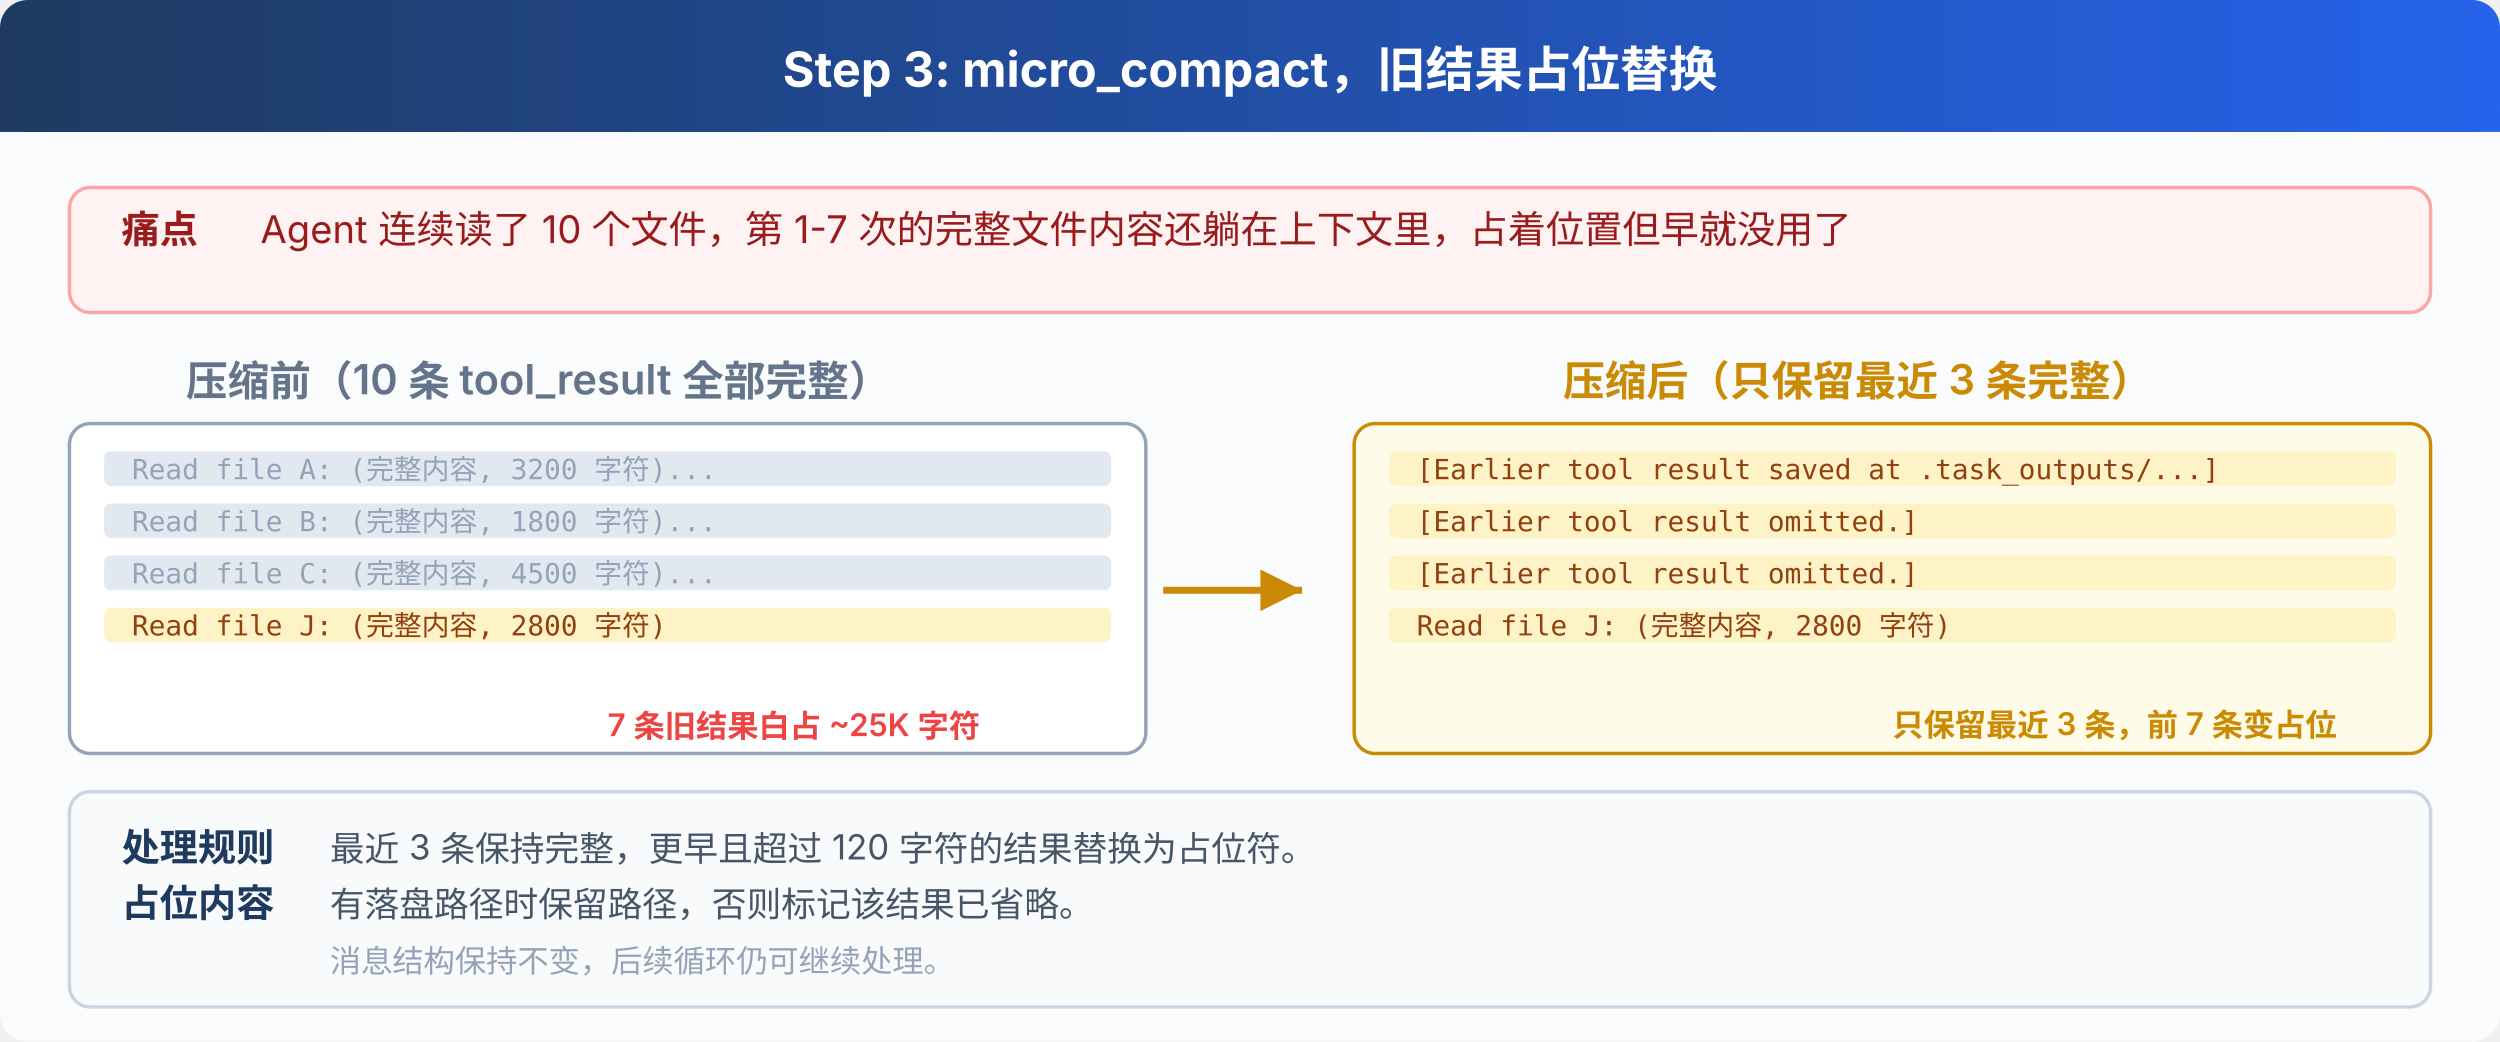
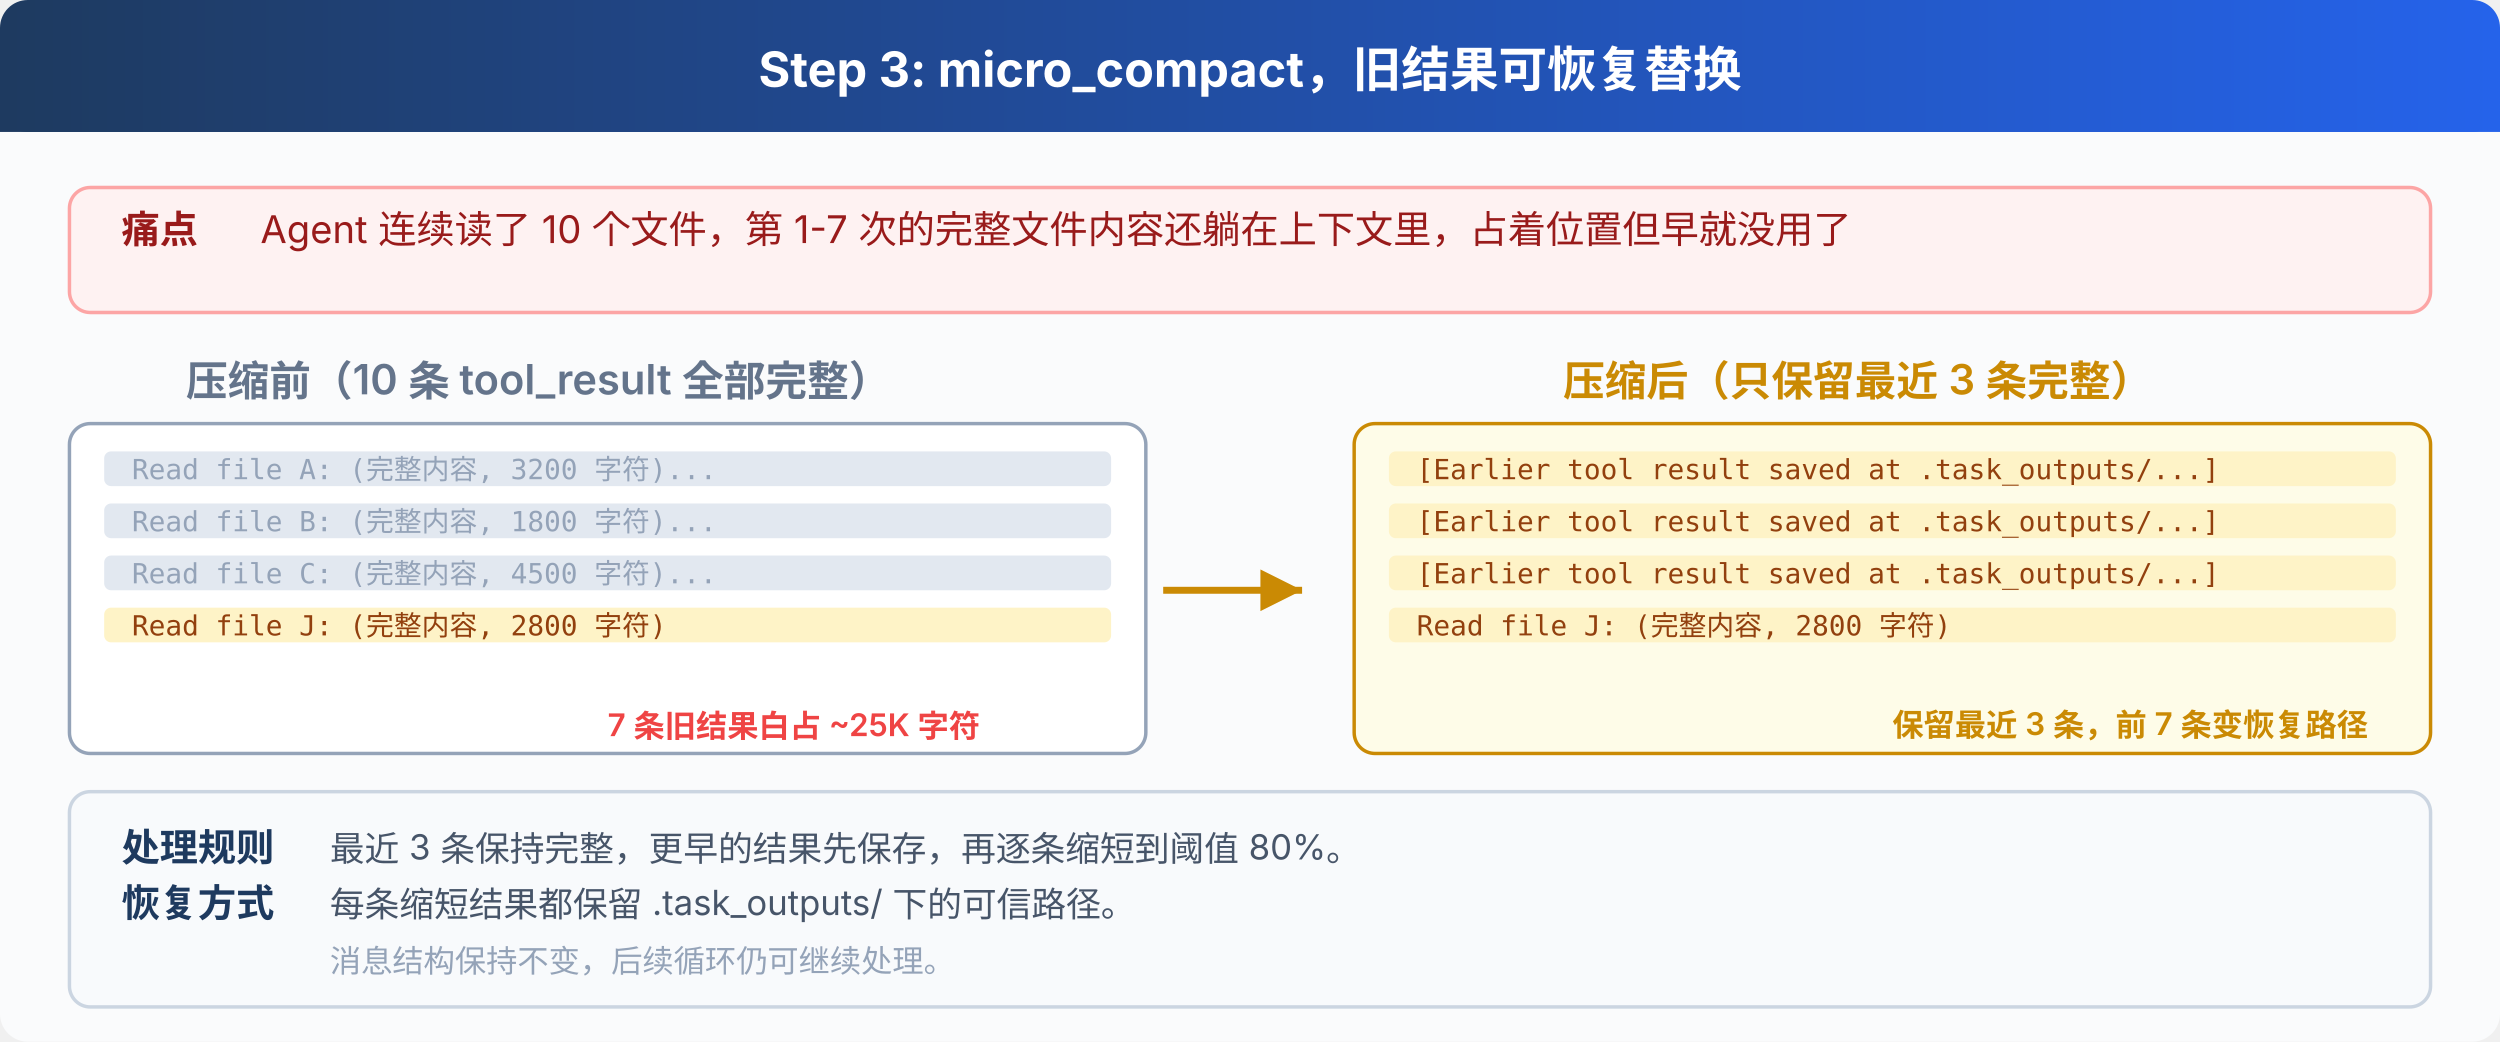
<svg xmlns="http://www.w3.org/2000/svg" viewBox="0 0 720 300" font-family="system-ui, -apple-system, sans-serif">
  <defs>
    <linearGradient id="header" x1="0" y1="0" x2="1" y2="0">
      <stop offset="0%" stop-color="#1e3a5f" />
      <stop offset="100%" stop-color="#2563eb" />
    </linearGradient>
    <marker id="arrow" viewBox="0 0 10 10" refX="10" refY="5" markerWidth="6" markerHeight="6" orient="auto-start-reverse">
      <path d="M 0 0 L 10 5 L 0 10 z" fill="#ca8a04" />
    </marker>
  </defs>
  <rect width="720" height="300" fill="#fafbfc" rx="8" />
  <rect x="0" y="0" width="720" height="38" fill="url(#header)" rx="8" />
  <rect x="0" y="30" width="720" height="8" fill="url(#header)" />
-   <text x="360" y="25" fill="#fff" font-size="14" font-weight="700" text-anchor="middle">Step 3: micro_compact，旧结果占位替换</text>
+   <text x="360" y="25" fill="#fff" font-size="14" font-weight="700" text-anchor="middle">Step 3: micro_compact，旧结果可恢复替换</text>
  <rect x="20" y="54" width="680" height="36" rx="6" fill="#fef2f2" stroke="#fca5a5" stroke-width="1" />
  <text x="35" y="70" fill="#991b1b" font-size="11" font-weight="600">痛点</text>
  <text x="75" y="70" fill="#991b1b" font-size="11">Agent 连续读了 10 个文件，第 1-7 次的完整文件内容还躺在上下文里，占着位置但早就没用了</text>
  <text x="155" y="114" fill="#64748b" font-size="12" font-weight="600" text-anchor="middle">压缩前（10 条 tool_result 全部完整）</text>
  <rect x="20" y="122" width="310" height="95" rx="6" fill="#fff" stroke="#94a3b8" stroke-width="1" />
  <rect x="30" y="130" width="290" height="10" rx="2" fill="#e2e8f0" />
  <text x="38" y="138" fill="#94a3b8" font-size="8" font-family="monospace">Read file A: (完整内容, 3200 字符)...</text>
  <rect x="30" y="145" width="290" height="10" rx="2" fill="#e2e8f0" />
  <text x="38" y="153" fill="#94a3b8" font-size="8" font-family="monospace">Read file B: (完整内容, 1800 字符)...</text>
  <rect x="30" y="160" width="290" height="10" rx="2" fill="#e2e8f0" />
  <text x="38" y="168" fill="#94a3b8" font-size="8" font-family="monospace">Read file C: (完整内容, 4500 字符)...</text>
  <rect x="30" y="175" width="290" height="10" rx="2" fill="#fef3c7" />
  <text x="38" y="183" fill="#92400e" font-size="8" font-family="monospace">Read file J: (完整内容, 2800 字符)</text>
  <text x="175" y="212" fill="#ef4444" font-size="9" font-weight="600">7 条旧结果白占 ~25K 字符</text>
  <line x1="335" y1="170" x2="375" y2="170" stroke="#ca8a04" stroke-width="2" marker-end="url(#arrow)" />
  <text x="535" y="114" fill="#ca8a04" font-size="12" font-weight="600" text-anchor="middle">压缩后（只保留最近 3 条完整）</text>
  <rect x="390" y="122" width="310" height="95" rx="6" fill="#fefce8" stroke="#ca8a04" stroke-width="1" />
  <rect x="400" y="130" width="290" height="10" rx="2" fill="#fef3c7" />
  <text x="408" y="138" fill="#92400e" font-size="8" font-family="monospace">[Earlier tool result saved at .task_outputs/...]</text>
  <rect x="400" y="145" width="290" height="10" rx="2" fill="#fef3c7" />
-   <text x="408" y="153" fill="#92400e" font-size="8" font-family="monospace">[Earlier tool result omitted.]</text>
+   <text x="408" y="153" fill="#92400e" font-size="8" font-family="monospace">[Earlier tool result saved at .task_outputs/...]</text>
  <rect x="400" y="160" width="290" height="10" rx="2" fill="#fef3c7" />
-   <text x="408" y="168" fill="#92400e" font-size="8" font-family="monospace">[Earlier tool result omitted.]</text>
+   <text x="408" y="168" fill="#92400e" font-size="8" font-family="monospace">[Earlier tool result saved at .task_outputs/...]</text>
  <rect x="400" y="175" width="290" height="10" rx="2" fill="#fef3c7" />
  <text x="408" y="183" fill="#92400e" font-size="8" font-family="monospace">Read file J: (完整内容, 2800 字符)</text>
-   <text x="545" y="212" fill="#ca8a04" font-size="9" font-weight="600">只保留最近 3 条，前 7 条变占位</text>
+   <text x="545" y="212" fill="#ca8a04" font-size="9" font-weight="600">保留最近 3 条，前 7 条变恢复路径</text>
  <rect x="20" y="228" width="680" height="62" rx="6" fill="#f8fafc" stroke="#cbd5e1" stroke-width="1" />
  <text x="35" y="248" fill="#1e3a5f" font-size="11" font-weight="600">处理规则</text>
-   <text x="95" y="248" fill="#475569" font-size="10">最近 3 条保持完整，更早且超过 120 字符的结果替换为占位符。</text>
-   <text x="35" y="264" fill="#1e3a5f" font-size="11" font-weight="600">占位内容</text>
-   <text x="95" y="264" fill="#475569" font-size="10">有落盘路径时保留路径，否则标记该结果已省略。</text>
+   <text x="95" y="248" fill="#475569" font-size="10">最近 3 条保持完整，更早的结果先保存，再逐条缩短到阈值 80%。</text>
+   <text x="35" y="264" fill="#1e3a5f" font-size="11" font-weight="600">恢复方式</text>
+   <text x="95" y="264" fill="#475569" font-size="10">每条缩短结果都保留 .task_outputs/ 下的可信路径。</text>
  <text x="95" y="280" fill="#94a3b8" font-size="9">消息结构保持不变，后续循环仍可继续处理。</text>
</svg>
